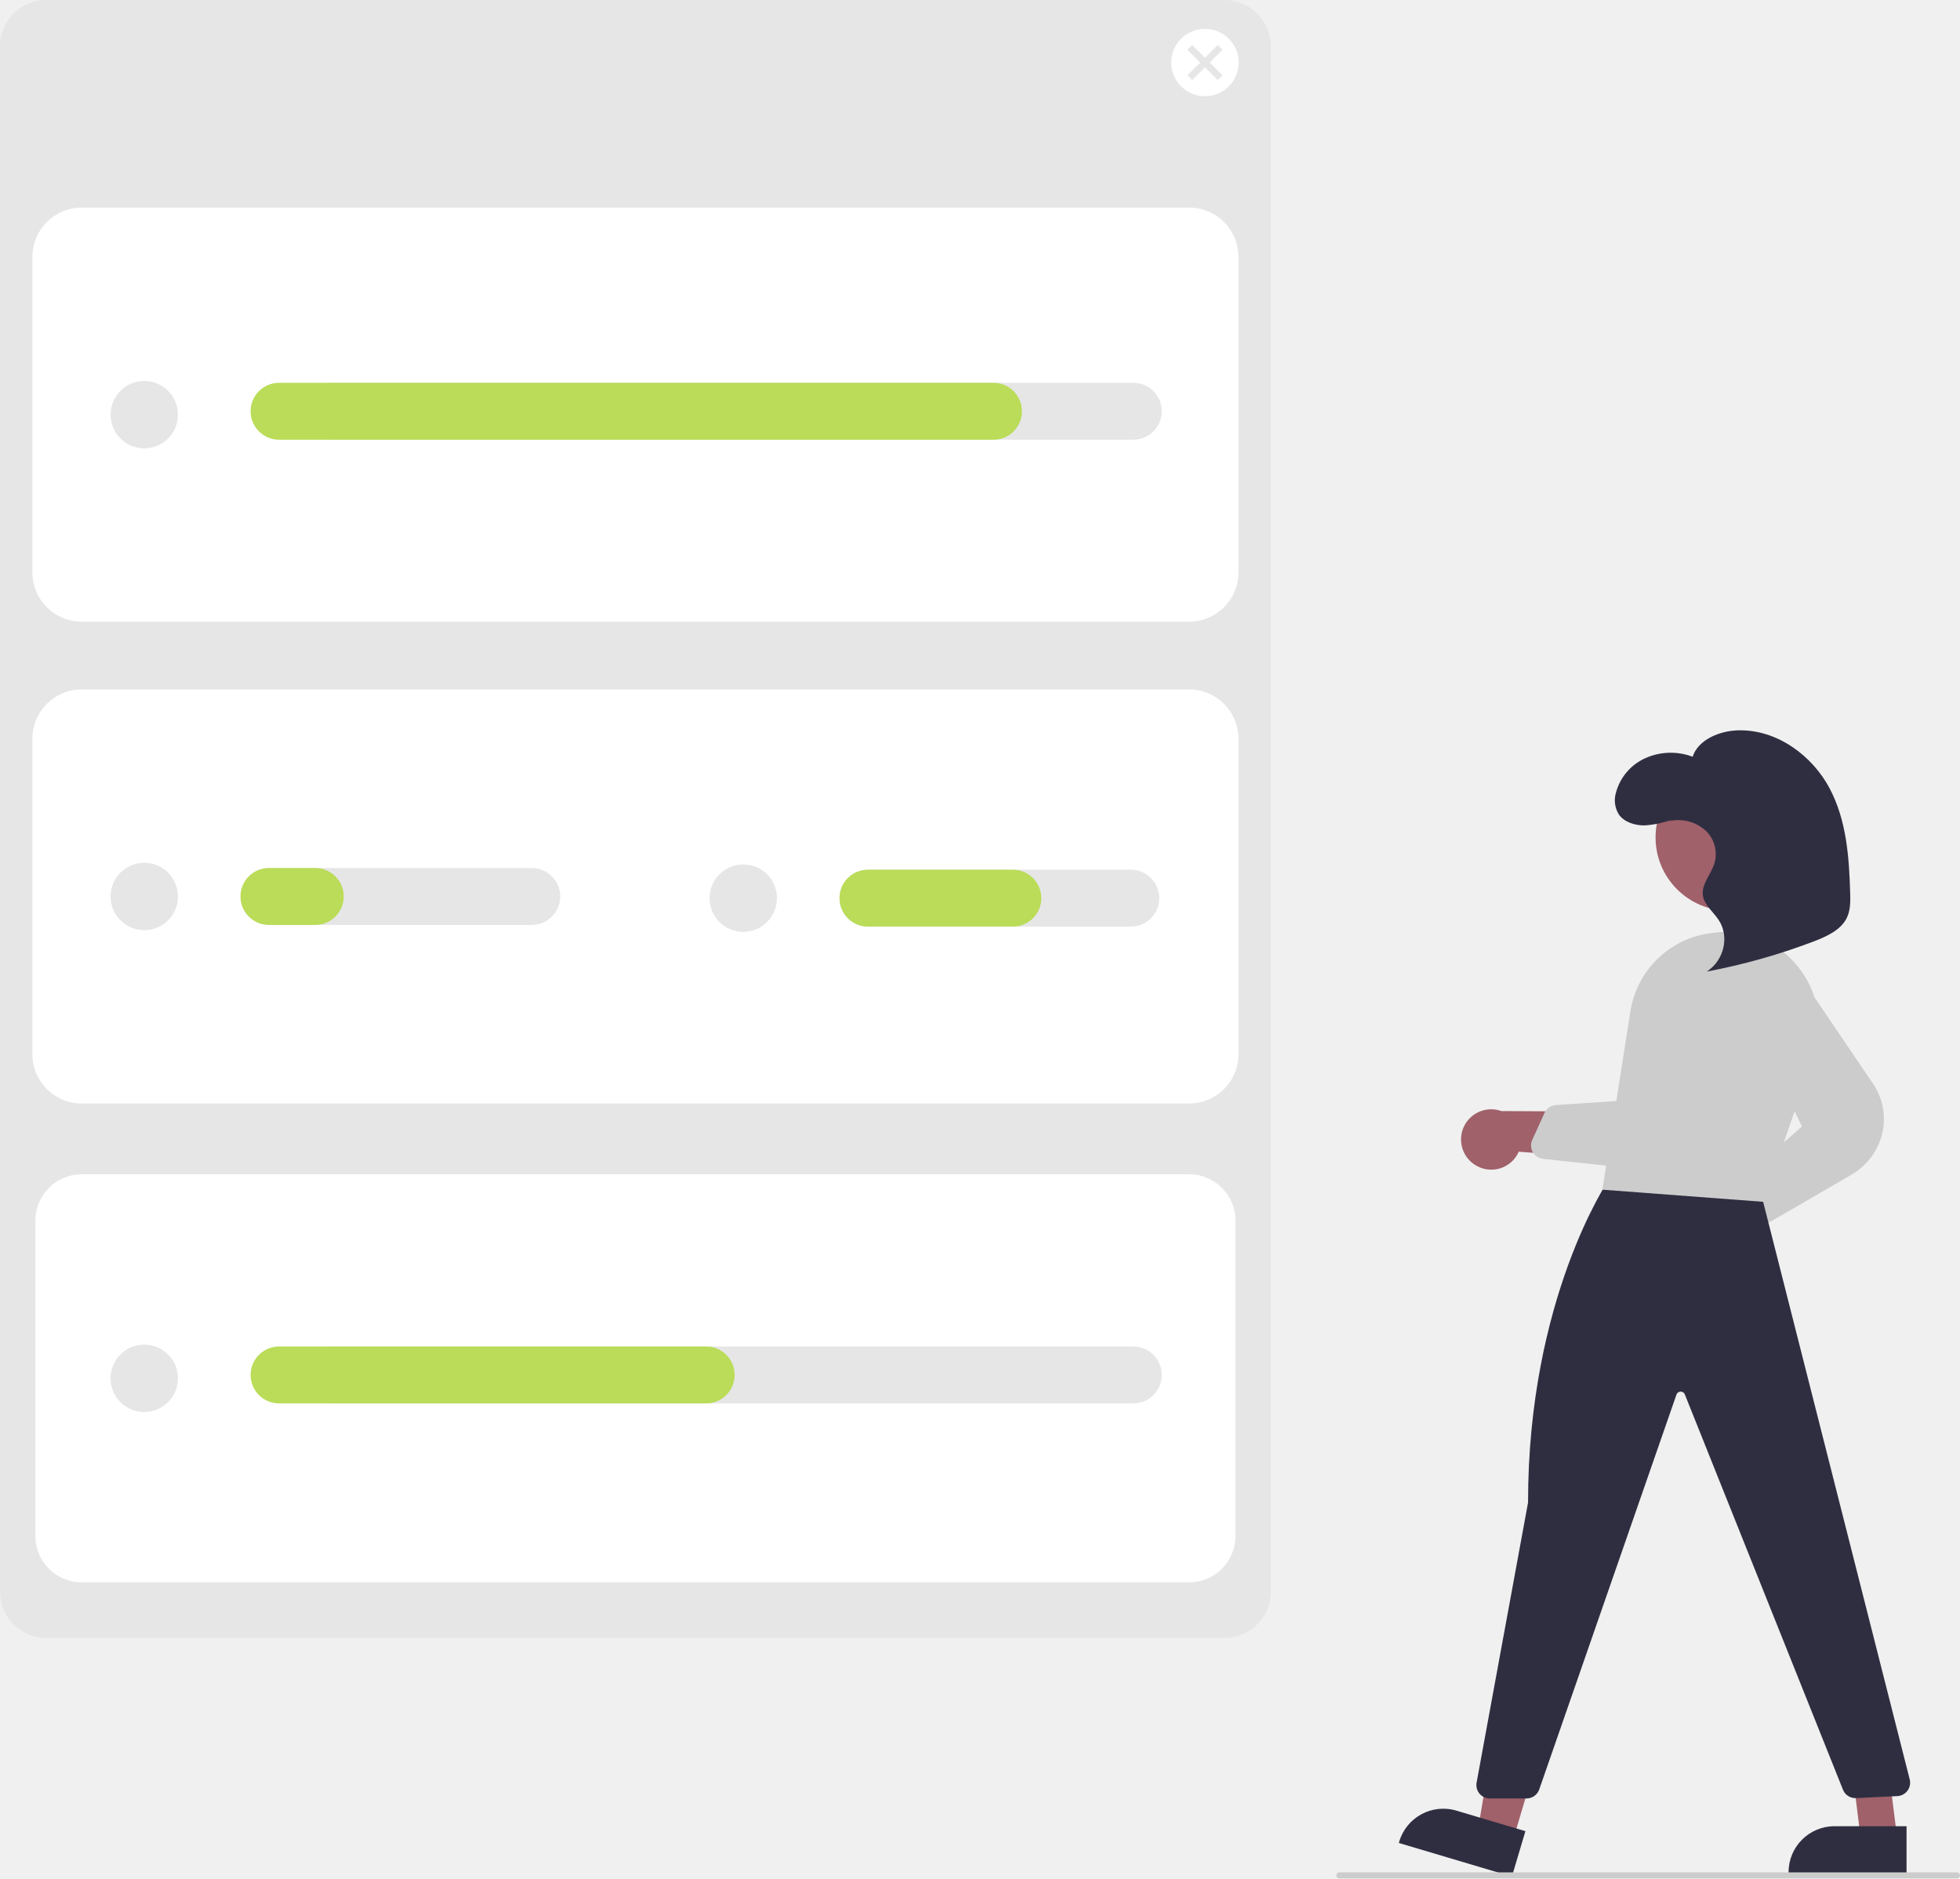
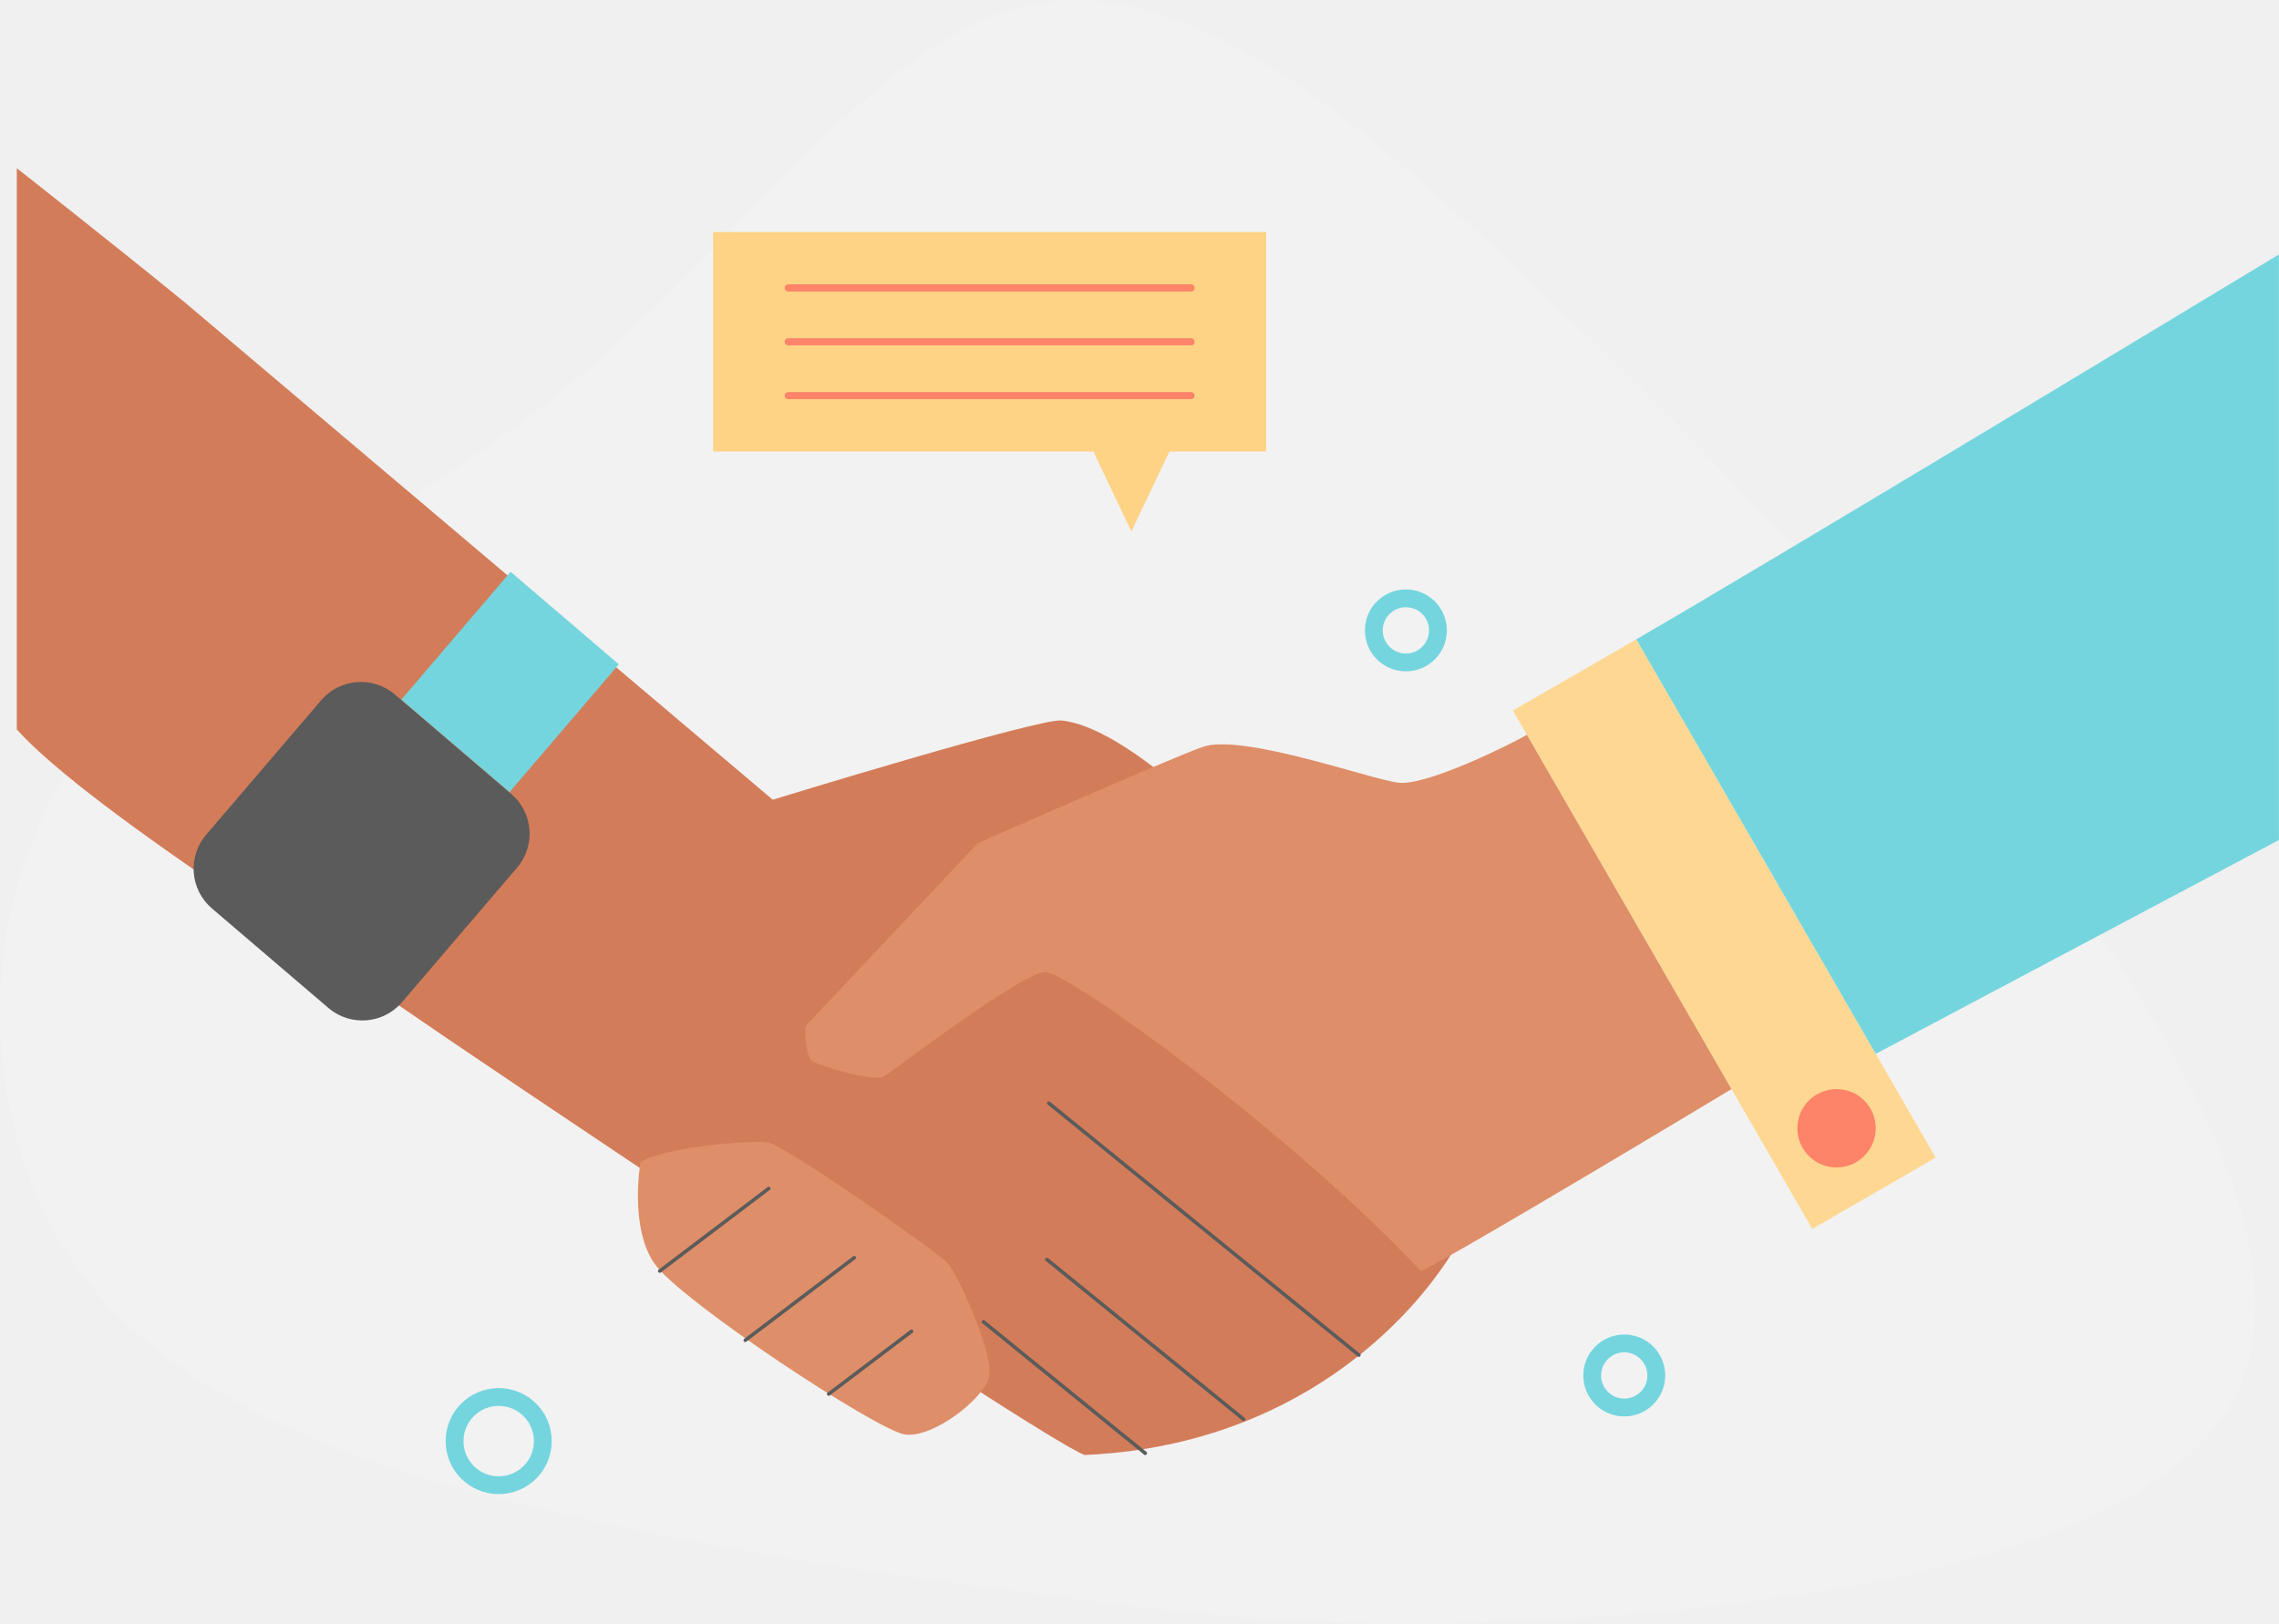
- <svg xmlns="http://www.w3.org/2000/svg" id="fbeaa106-85b0-4d3b-9f23-e120d706f552" data-name="Layer 1" width="656.816" height="629.537" viewBox="0 0 656.816 629.537">
-   <path d="M287.092,135.231a15.517,15.517,0,0,0-15.5,15.5V668.698a15.517,15.517,0,0,0,15.5,15.5H681.965a15.518,15.518,0,0,0,15.5-15.5V150.731a15.518,15.518,0,0,0-15.5-15.5Z" transform="translate(-271.592 -135.2314)" fill="#e6e6e6" />
-   <path d="M670.108,343.586H298.95a16.519,16.519,0,0,1-16.5-16.5V221.313a16.519,16.519,0,0,1,16.5-16.5H670.108a16.518,16.518,0,0,1,16.5,16.5V327.086A16.518,16.518,0,0,1,670.108,343.586Z" transform="translate(-271.592 -135.2314)" fill="#fff" />
-   <path d="M670.108,505.076H298.95a16.519,16.519,0,0,1-16.5-16.5V382.801a16.519,16.519,0,0,1,16.5-16.5H670.108a16.518,16.518,0,0,1,16.5,16.5V488.576A16.518,16.518,0,0,1,670.108,505.076Z" transform="translate(-271.592 -135.2314)" fill="#fff" />
-   <path d="M298.95,528.791a15.517,15.517,0,0,0-15.5,15.5V650.064a15.517,15.517,0,0,0,15.5,15.5H670.108a15.517,15.517,0,0,0,15.5-15.5V544.291a15.517,15.517,0,0,0-15.5-15.5Z" transform="translate(-271.592 -135.2314)" fill="#fff" />
-   <circle cx="403.788" cy="20.957" r="11.293" fill="#fff" />
-   <circle cx="48.342" cy="300.457" r="11.293" fill="#e6e6e6" />
-   <path d="M449.803,445.223h-88.085a9.534,9.534,0,1,1,0-19.068h88.085a9.534,9.534,0,1,1,0,19.068Z" transform="translate(-271.592 -135.2314)" fill="#e6e6e6" />
-   <circle cx="249.074" cy="301.022" r="11.293" fill="#e6e6e6" />
-   <path d="M650.535,445.788h-88.085a9.534,9.534,0,0,1,0-19.069h88.085a9.534,9.534,0,1,1,0,19.069Z" transform="translate(-271.592 -135.2314)" fill="#e6e6e6" />
-   <polygon points="409.668 16.673 408.071 15.076 403.788 19.36 399.504 15.076 397.907 16.673 402.191 20.957 397.907 25.24 399.504 26.837 403.788 22.553 408.071 26.837 409.668 25.24 405.385 20.957 409.668 16.673" fill="#e6e6e6" />
-   <circle cx="48.342" cy="138.968" r="11.293" fill="#e6e6e6" />
-   <path d="M651.382,282.604H382.61a9.534,9.534,0,0,1,0-19.069H651.382a9.534,9.534,0,0,1,0,19.069Z" transform="translate(-271.592 -135.2314)" fill="#e6e6e6" />
-   <path d="M604.516,282.604H365.106a9.534,9.534,0,0,1,0-19.069H604.516a9.534,9.534,0,0,1,0,19.069Z" transform="translate(-271.592 -135.2314)" fill="#badc58" />
-   <circle cx="48.342" cy="461.946" r="11.293" fill="#e6e6e6" />
-   <path d="M651.382,605.583H382.61a9.534,9.534,0,1,1,0-19.068H651.382a9.534,9.534,0,0,1,0,19.068Z" transform="translate(-271.592 -135.2314)" fill="#e6e6e6" />
-   <path d="M508.244,605.583H365.106a9.534,9.534,0,1,1,0-19.068H508.244a9.534,9.534,0,0,1,0,19.068Z" transform="translate(-271.592 -135.2314)" fill="#badc58" />
-   <path d="M377.246,445.223H361.718a9.534,9.534,0,1,1,0-19.068h15.528a9.534,9.534,0,1,1,0,19.068Z" transform="translate(-271.592 -135.2314)" fill="#badc58" />
-   <path d="M611.01,445.788H562.45a9.534,9.534,0,0,1,0-19.069h48.56a9.534,9.534,0,0,1,0,19.069Z" transform="translate(-271.592 -135.2314)" fill="#badc58" />
-   <path d="M849.371,560.048a10.056,10.056,0,0,0,8.667-12.753l29.274-20.494-17.265-6.837L844.894,540.474a10.11,10.11,0,0,0,4.477,19.574Z" transform="translate(-271.592 -135.2314)" fill="#a0616a" />
-   <path d="M863.016,545.082a4.509,4.509,0,0,1-1.827-.391,4.453,4.453,0,0,1-2.578-3.168l-1.965-9.127a4.506,4.506,0,0,1,1.425-4.325l17.36-15.286-17.137-35.905a10.969,10.969,0,0,1,18.979-10.881l21.946,32.371a21.139,21.139,0,0,1,3.196,16.486A22.056,22.056,0,0,1,891.779,529.094L865.268,544.47A4.477,4.477,0,0,1,863.016,545.082Z" transform="translate(-271.592 -135.2314)" fill="#ccc" />
-   <path d="M765.752,525.567A10.056,10.056,0,0,0,780.549,521.232l35.626,2.79-8.982-16.253-32.454-.157a10.11,10.11,0,0,0-8.988,17.956Z" transform="translate(-271.592 -135.2314)" fill="#a0616a" />
-   <circle cx="579.356" cy="280.671" r="24.561" fill="#a0616a" />
-   <polygon points="507.039 616.668 495.289 613.172 503.182 566.184 520.525 571.345 507.039 616.668" fill="#a0616a" />
-   <path d="M778.239,764.182,740.35,752.909l.143-.479a15.386,15.386,0,0,1,19.135-10.36l.001 0L782.77,748.955Z" transform="translate(-271.592 -135.2314)" fill="#2f2e41" />
-   <polygon points="635.778 616.067 623.518 616.066 617.686 568.778 629.78 568.779 635.778 616.067" fill="#a0616a" />
-   <path d="M910.496,763.182l-39.531-.001v-.5a15.386,15.386,0,0,1,15.386-15.386h.001l24.144.001Z" transform="translate(-271.592 -135.2314)" fill="#2f2e41" />
-   <path d="M783.152,737.997H770.842a4.501,4.501,0,0,1-4.426-5.313l17.241-93.866c-.017-68.387,26.89-107.997,27.161-108.39l.328-.474,50.287,4.104,50.123,197.544a4.5,4.5,0,0,1-4.143,5.602l-13.831.671a4.479,4.479,0,0,1-4.396-2.823l-52.989-132.468a1.433,1.433,0,0,0-1.427-.942,1.47,1.47,0,0,0-1.382,1.007L787.403,734.975A4.504,4.504,0,0,1,783.152,737.997Z" transform="translate(-271.592 -135.2314)" fill="#2f2e41" />
-   <path d="M862.487,538.025l-.384-.028-53.541-4.041,9.391-59.729A31.273,31.273,0,0,1,844.676,448.011h0q.617-.086,1.242-.169A30.901,30.901,0,0,1,874.004,459.082a31.29,31.29,0,0,1,5.354,30.169Z" transform="translate(-271.592 -135.2314)" fill="#ccc" />
-   <path d="M835.252,522.427a21.174,21.174,0,0,1-15.596,4.535l-30.987-3.336a4.5,4.5,0,0,1-3.614-6.34l4.132-9.071a4.496,4.496,0,0,1,3.794-2.625l22.585-1.514,7.415-39.082a10.983,10.983,0,0,1,10.778-8.925,10.859,10.859,0,0,1,8.17,3.65,11.322,11.322,0,0,1,2.779,8.06l-1.436,38.747a21.137,21.137,0,0,1-7.364,15.354Q835.584,522.162,835.252,522.427Z" transform="translate(-271.592 -135.2314)" fill="#ccc" />
-   <path d="M832.271,409.769a32.002,32.002,0,0,1-9.554,2.102c-3.293.041-6.793-1.099-8.595-3.607a8.986,8.986,0,0,1-.989-7.439,17.671,17.671,0,0,1,9.752-11.457,20.761,20.761,0,0,1,15.918-.512c1.848-5.618,8.808-8.675,15.25-8.848,13.16-.353,24.926,8.62,30.644,19.41s6.553,23.123,6.908,35.097c.087,2.92.123,5.965-1.26,8.602-2.06,3.926-6.741,6.04-11.152,7.716a209.369,209.369,0,0,1-35.667,10.026c5.84-3.732,7.692-11.766,3.993-17.319-1.81-2.717-4.781-4.979-5.262-8.125-.577-3.773,2.643-7.072,3.833-10.724a10.898,10.898,0,0,0-3.109-11.25,13.666,13.666,0,0,0-12.338-2.926" transform="translate(-271.592 -135.2314)" fill="#2f2e41" />
-   <path d="M927.408,764.769h-207a1,1,0,0,1,0-2h207a1,1,0,0,1,0,2Z" transform="translate(-271.592 -135.2314)" fill="#ccc" />
+ <svg xmlns="http://www.w3.org/2000/svg" viewBox="0 0 1035.04 737.45">
+   <defs>
+     <style>.cls-1{fill:#f2f2f2;}.cls-2{fill:#d37c59;}.cls-3{fill:#fed892;}.cls-4{fill:#fd8369;}.cls-5{fill:#de8e68;}.cls-11,.cls-6,.cls-9{fill:none;}.cls-6{stroke:#5b5b5b;stroke-width:1.62px;}.cls-11,.cls-6{stroke-linecap:round;stroke-linejoin:round;}.cls-7{fill:#5b5b5b;}.cls-8{fill:#74d5de;}.cls-9{stroke:#74d5de;stroke-miterlimit:10;stroke-width:8.09px;}.cls-10{fill:#fed385;}.cls-11{stroke:#fd8369;stroke-width:3.24px;}</style>
+   </defs>
+   <g id="Layer_2" data-name="Layer 2">
+     <g id="Vector">
+       <path class="cls-1" d="M696.32,129.32c72,68.12,134.95,132.62,205.93,224.31S1052,564.22,1014.66,635.2c-37.3,70.71-190.9,93.51-302.28,100-111.13,6.74-180.29-2.85-243-11.39-62.94-8.29-119.93-15.55-198.68-32.64-79-17.1-179.76-44-231-109-51-65-52.84-168.11-5.44-237S178,241.22,257.78,175.68C337.3,110.15,400.25,13.53,472,1.36,544-10.82,624.57,61.19,696.32,129.32Z" />
+       <path class="cls-2" d="M7.63,331.37C41.14,369,170.41,449,186.83,460.63S470.67,652.39,492.55,661C617.72,655.56,673.8,558.44,673.8,533.82S540.27,333.89,482.24,327.31c-10.36-1.17-131.29,36-131.29,36L84.09,137.51C51.84,111.14,7.63,76.42,7.63,76.42v255" />
+       <rect class="cls-3" x="750.74" y="288.4" width="64.74" height="271.92" transform="translate(-107.26 448.41) rotate(-30)" />
+       <circle class="cls-4" cx="834.09" cy="512.57" r="17.8" />
+       <path class="cls-5" d="M693.46,333.82c-6.66,3.94-45.5,23.37-58.45,21.75s-71.22-22.66-89-16.19-102,43.7-102,43.7S367.94,464,366.33,465.63s-.1,14.21,2.22,16.22,28.46,9.9,32.79,7.27,62.8-47.49,73.32-47.49,110.88,72.13,170.66,135.8c13.79-6,141.06-82.66,141.06-82.66Z" />
+       <path class="cls-5" d="M290.9,527.93s-5.2,29.36,6.31,46.08,101.08,75.8,113.71,77.66,35.67-16,38.27-26-14.12-46.82-18.95-52S356.3,520.13,348.86,519,302.42,520.87,290.9,527.93Z" />
+       <line class="cls-6" x1="299.64" y1="577.43" x2="349.13" y2="539.92" />
+       <line class="cls-6" x1="338.48" y1="608.87" x2="387.98" y2="571.36" />
+       <line class="cls-6" x1="376.37" y1="633.31" x2="413.99" y2="604.81" />
+       <line class="cls-6" x1="617.15" y1="615.61" x2="476.34" y2="501.17" />
+       <line class="cls-6" x1="564.78" y1="644.75" x2="475.47" y2="572.17" />
+       <line class="cls-6" x1="520.13" y1="660.21" x2="446.64" y2="600.49" />
+       <rect class="cls-7" x="105.74" y="322.77" width="117.05" height="127.87" rx="23.74" ry="23.74" transform="translate(290.68 -13.97) rotate(40.53)" />
+       <rect class="cls-8" x="199.35" y="271.62" width="64.67" height="76.4" transform="translate(256.9 -76.23) rotate(40.53)" />
+       <circle class="cls-9" cx="226.49" cy="654.69" r="20.04" />
+       <circle class="cls-9" cx="737.68" cy="624.87" r="14.56" />
+       <circle class="cls-9" cx="638.51" cy="286.38" r="14.56" />
+       <rect class="cls-10" x="323.88" y="105.42" width="251.18" height="99.7" />
+       <polygon class="cls-10" points="513.83 241.44 533.08 200.97 494.58 200.97 513.83 241.44" />
+       <line class="cls-11" x1="357.99" y1="130.8" x2="540.94" y2="130.8" />
+       <line class="cls-11" x1="357.99" y1="155.27" x2="540.94" y2="155.27" />
+       <line class="cls-11" x1="357.99" y1="179.73" x2="540.94" y2="179.73" />
+       <path class="cls-8" d="M1035,115.61l-18.14,10.93S808.48,252.59,743.16,290.43L851.9,478.76,1035,381.6Z" />
+     </g>
+   </g>
</svg>
